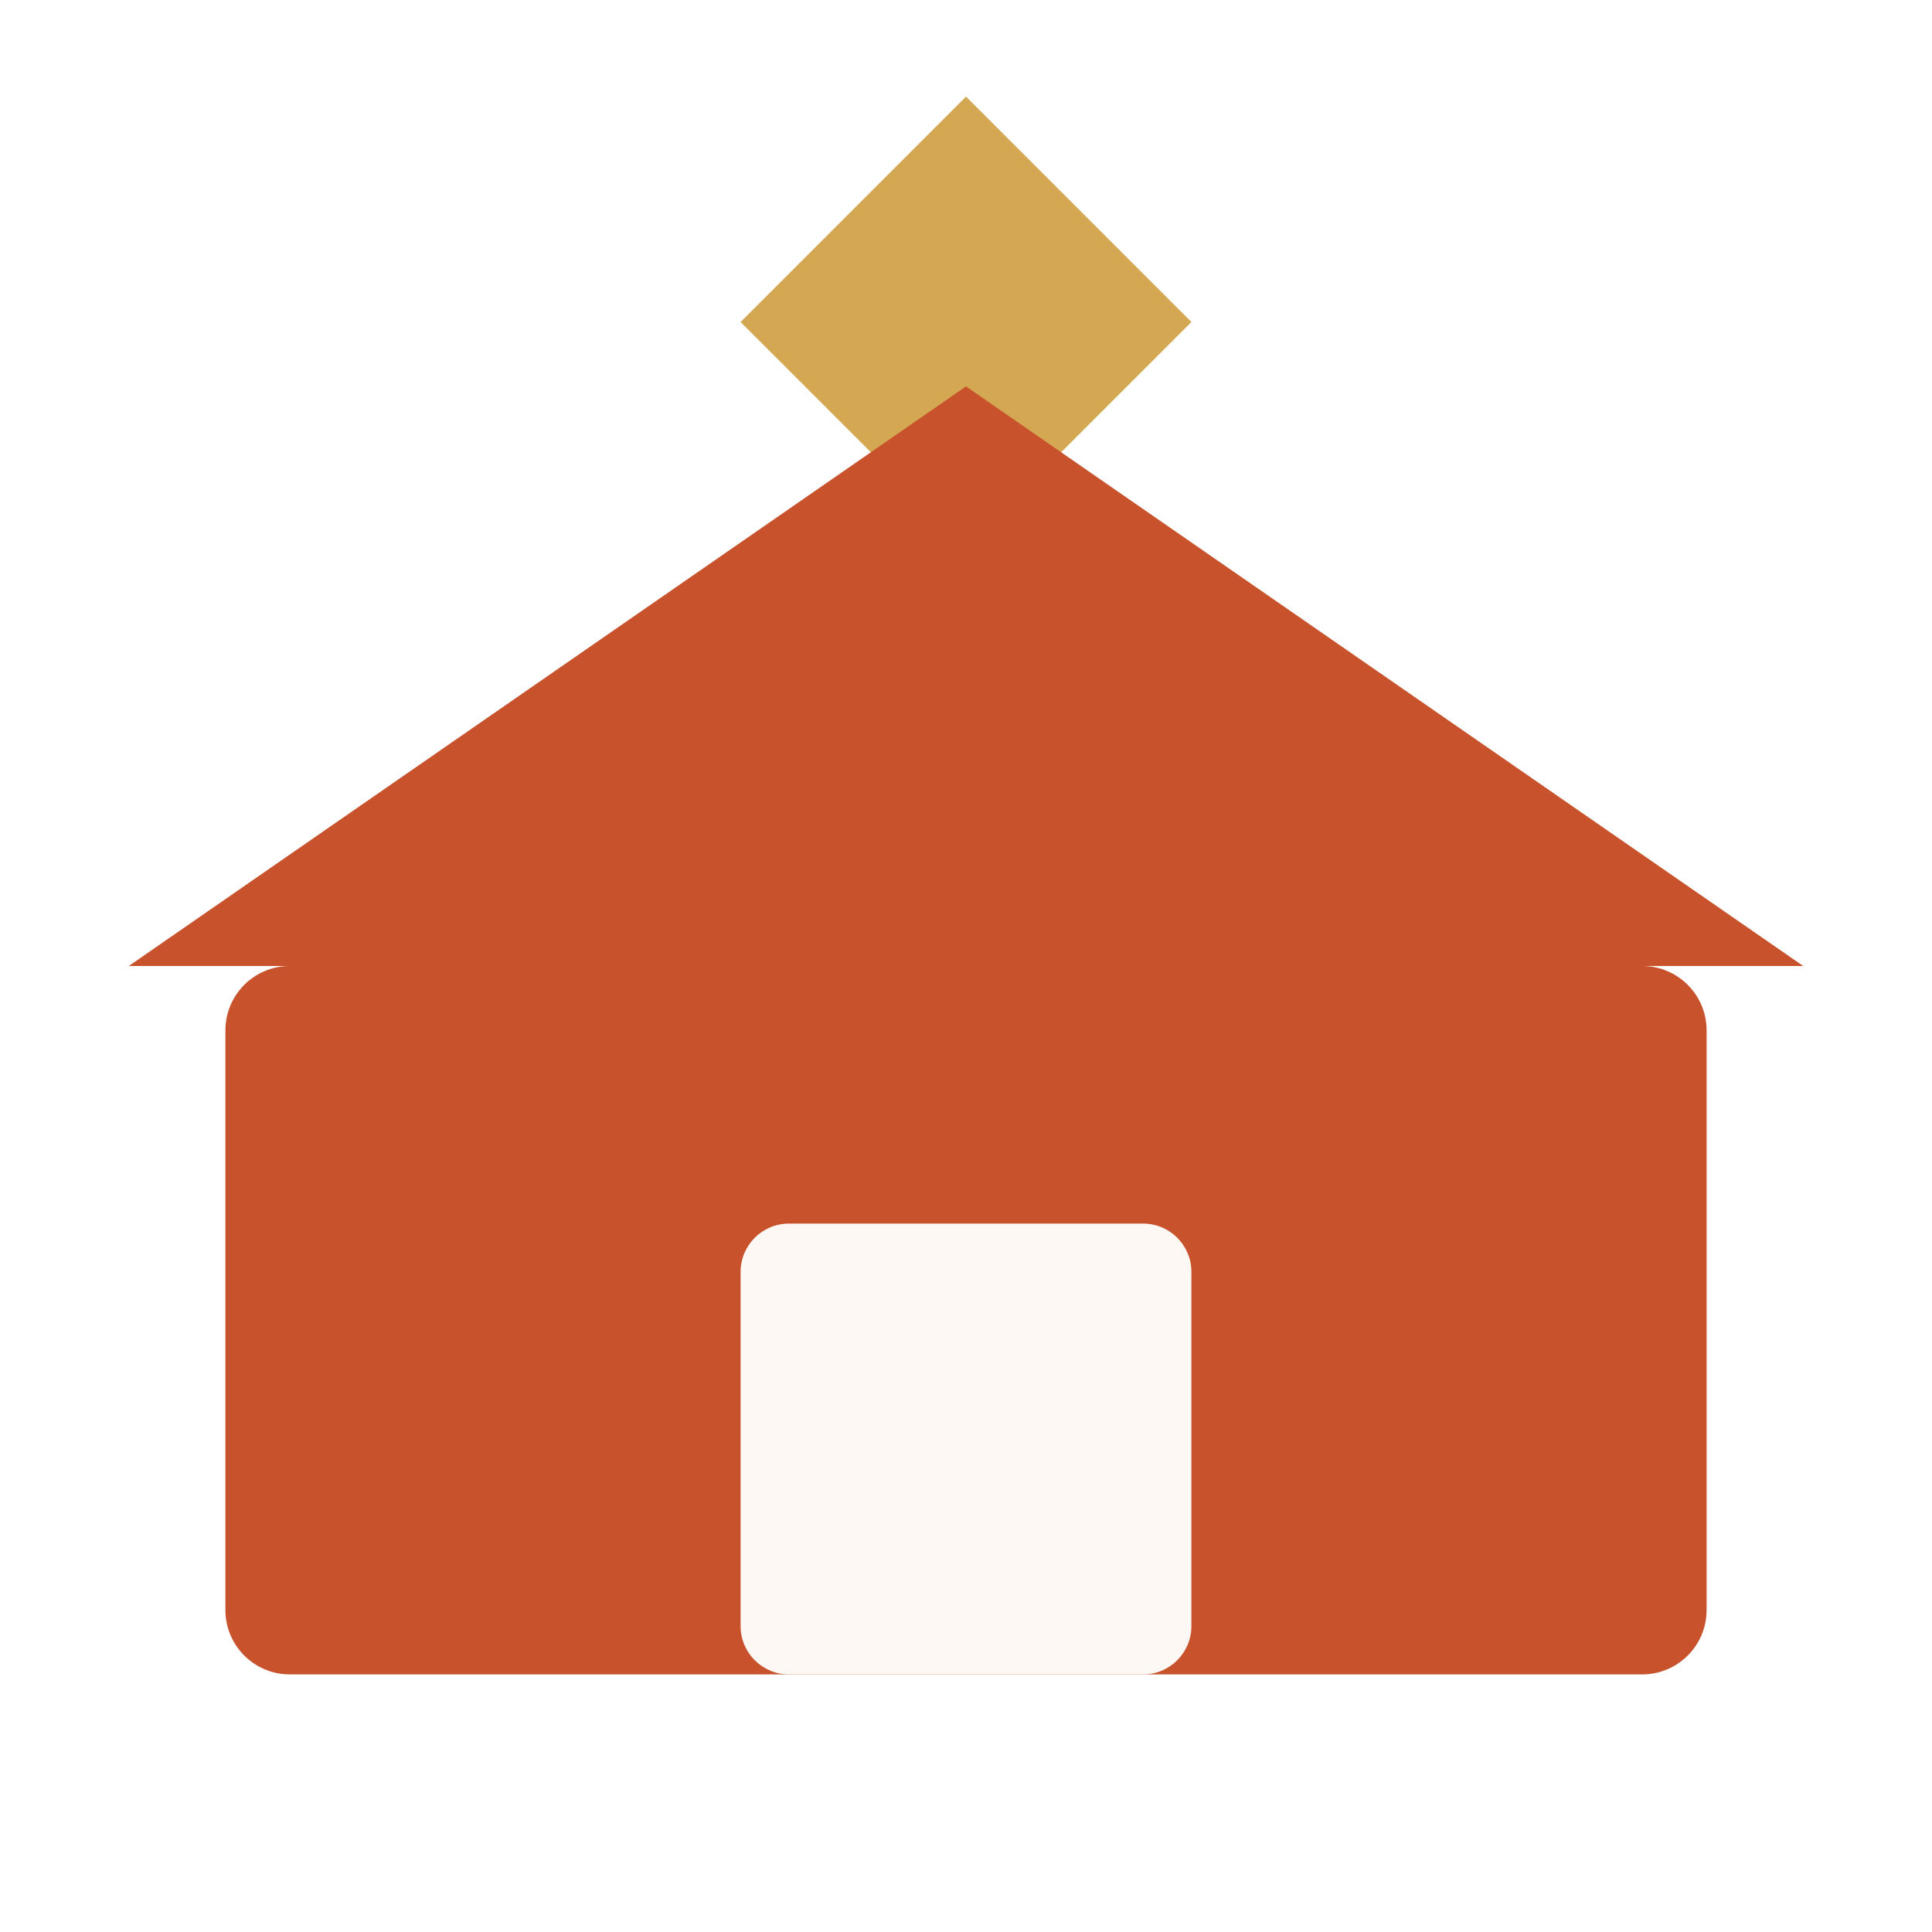
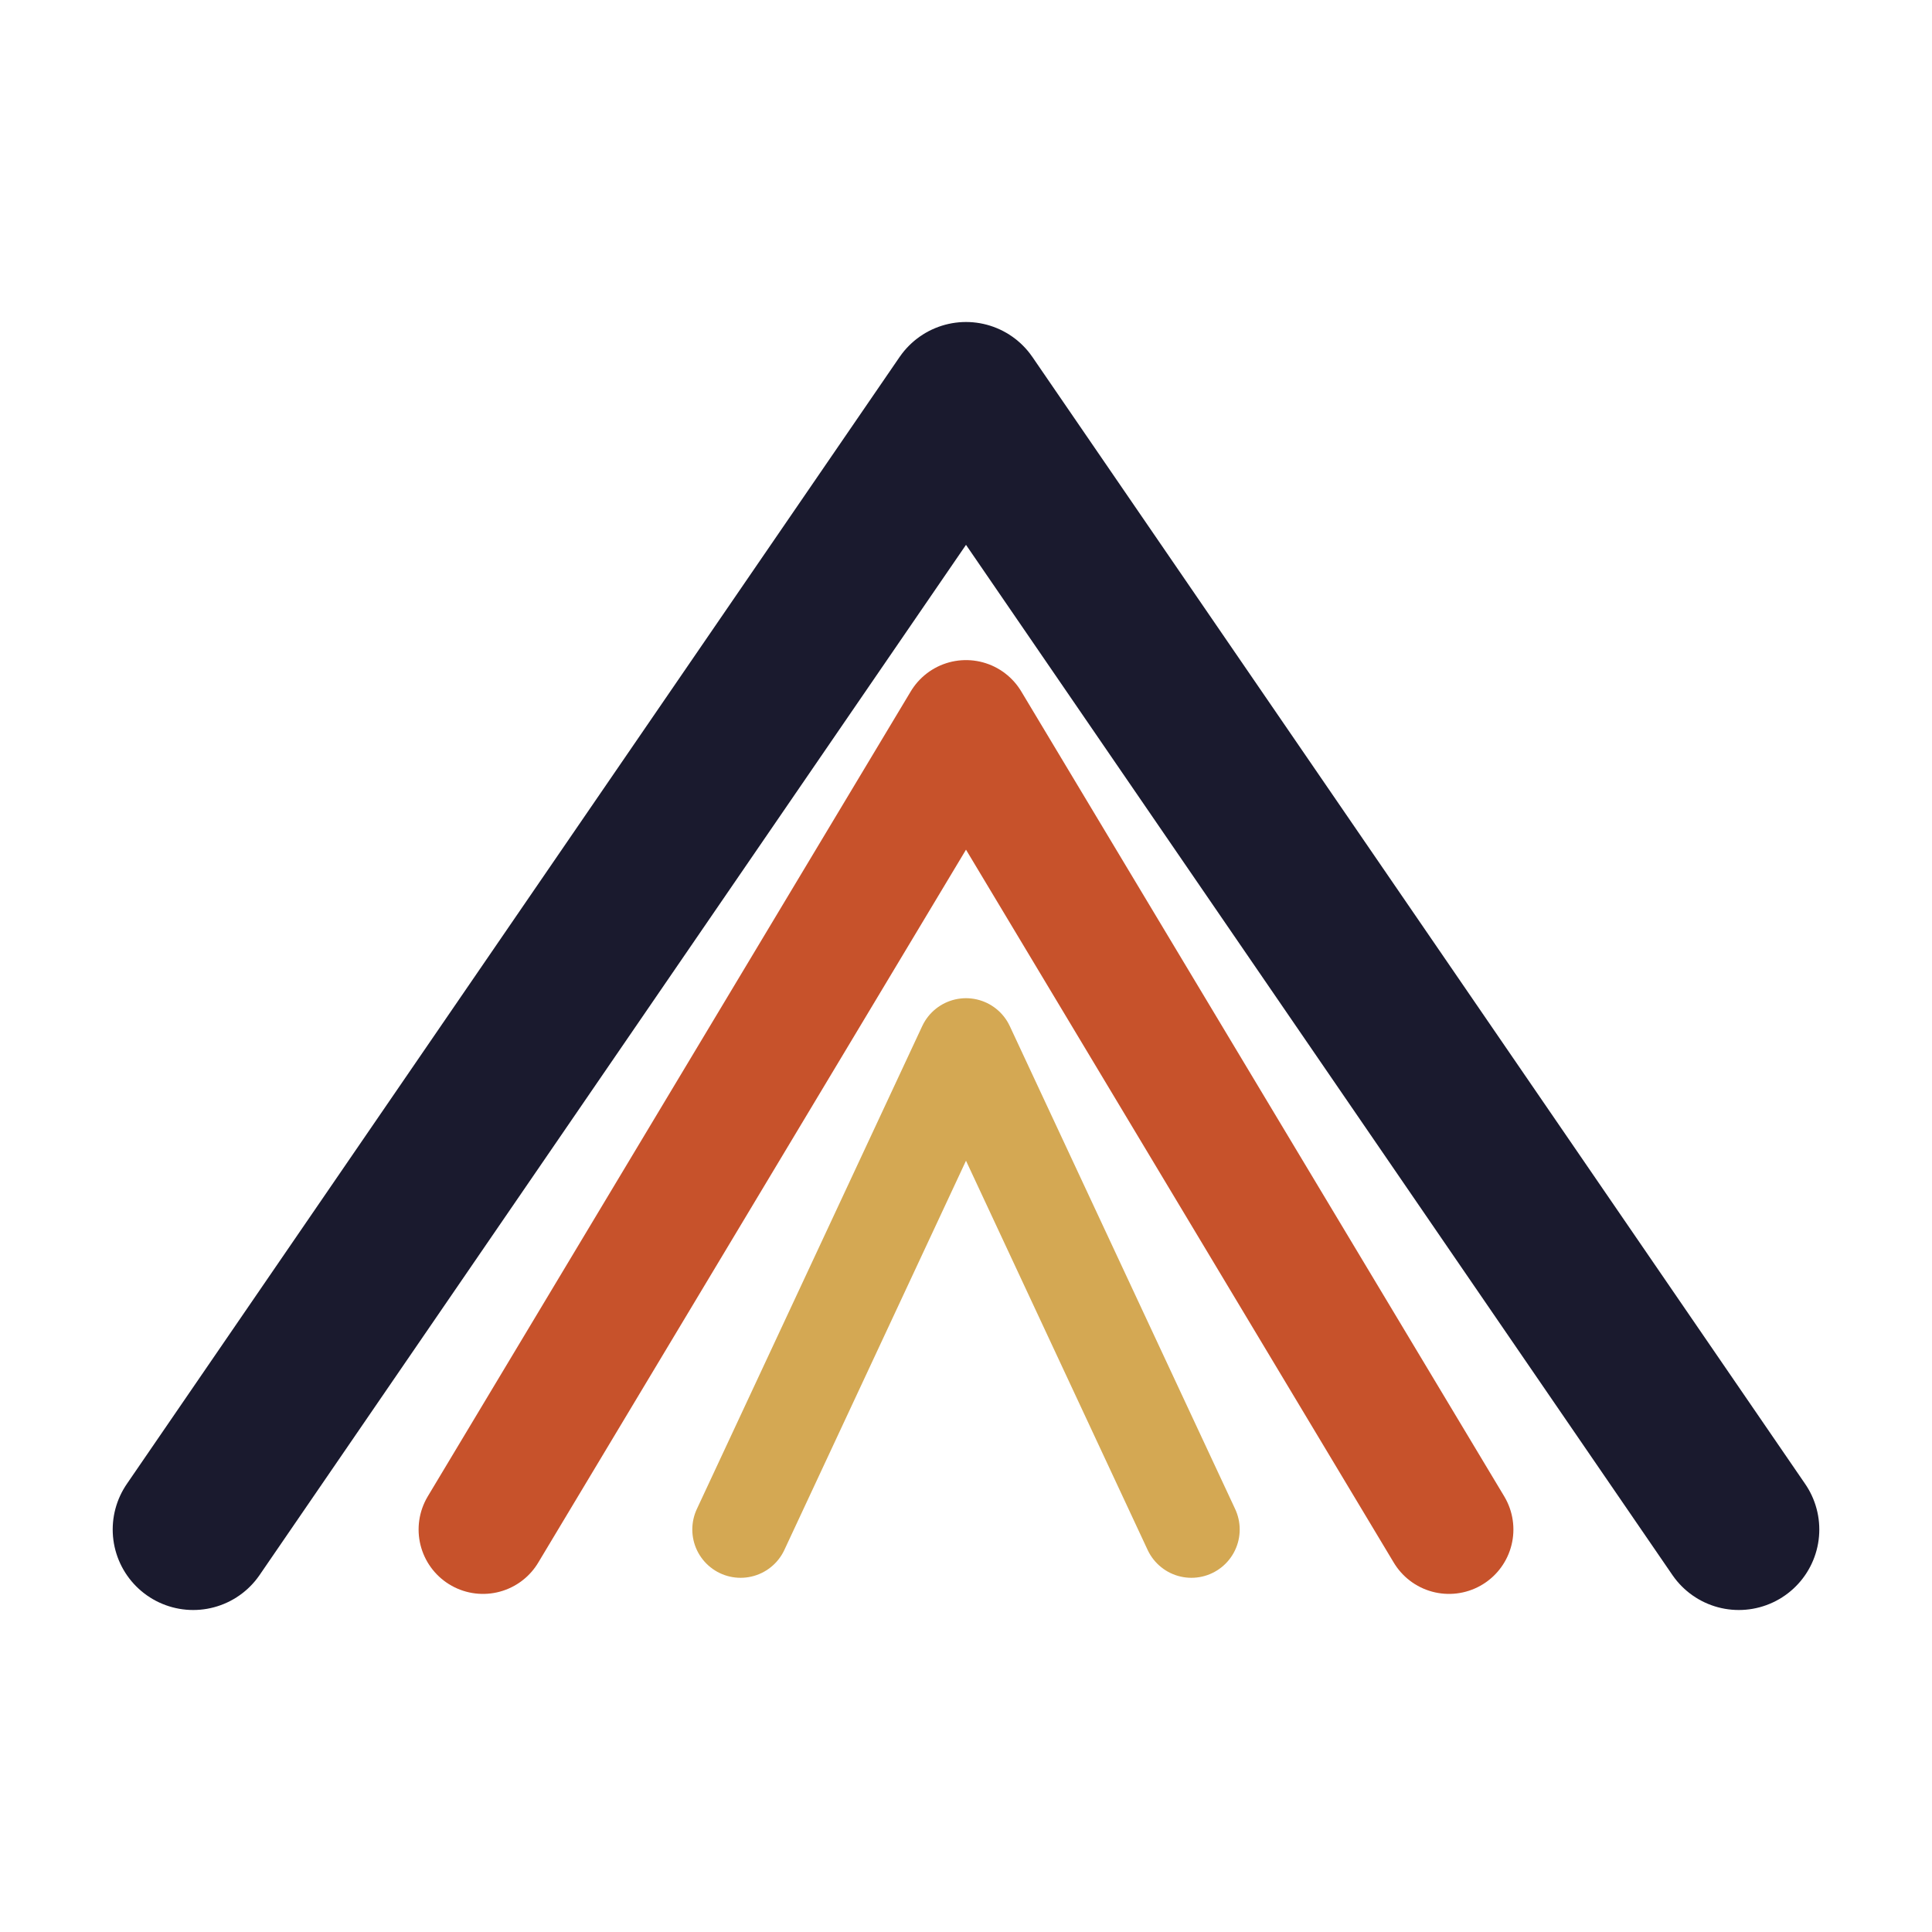
- <svg xmlns="http://www.w3.org/2000/svg" viewBox="0 0 120 120" fill="none">
-   <path d="M60 6 L74 20 L60 34 L46 20 Z" fill="#D4A853" />
-   <path d="M60 24 L8 60 L112 60 Z" fill="#C7522B" />
-   <rect x="14" y="60" width="92" height="44" rx="4" fill="#C7522B" />
-   <rect x="46" y="76" width="28" height="28" rx="3" fill="#FDF8F3" />
+ <svg xmlns="http://www.w3.org/2000/svg" viewBox="0 0 120 120" fill="none" role="img" aria-labelledby="logo-title logo-desc">
+   <path d="M12 95 L60 25 L108 95" stroke="#1A1A2E" stroke-width="10" stroke-linecap="round" stroke-linejoin="round" />
+   <path d="M30 95 L60 45 L90 95" stroke="#C7522B" stroke-width="8" stroke-linecap="round" stroke-linejoin="round" />
+   <path d="M46 95 L60 65 L74 95" stroke="#D4A853" stroke-width="6" stroke-linecap="round" stroke-linejoin="round" />
</svg>
